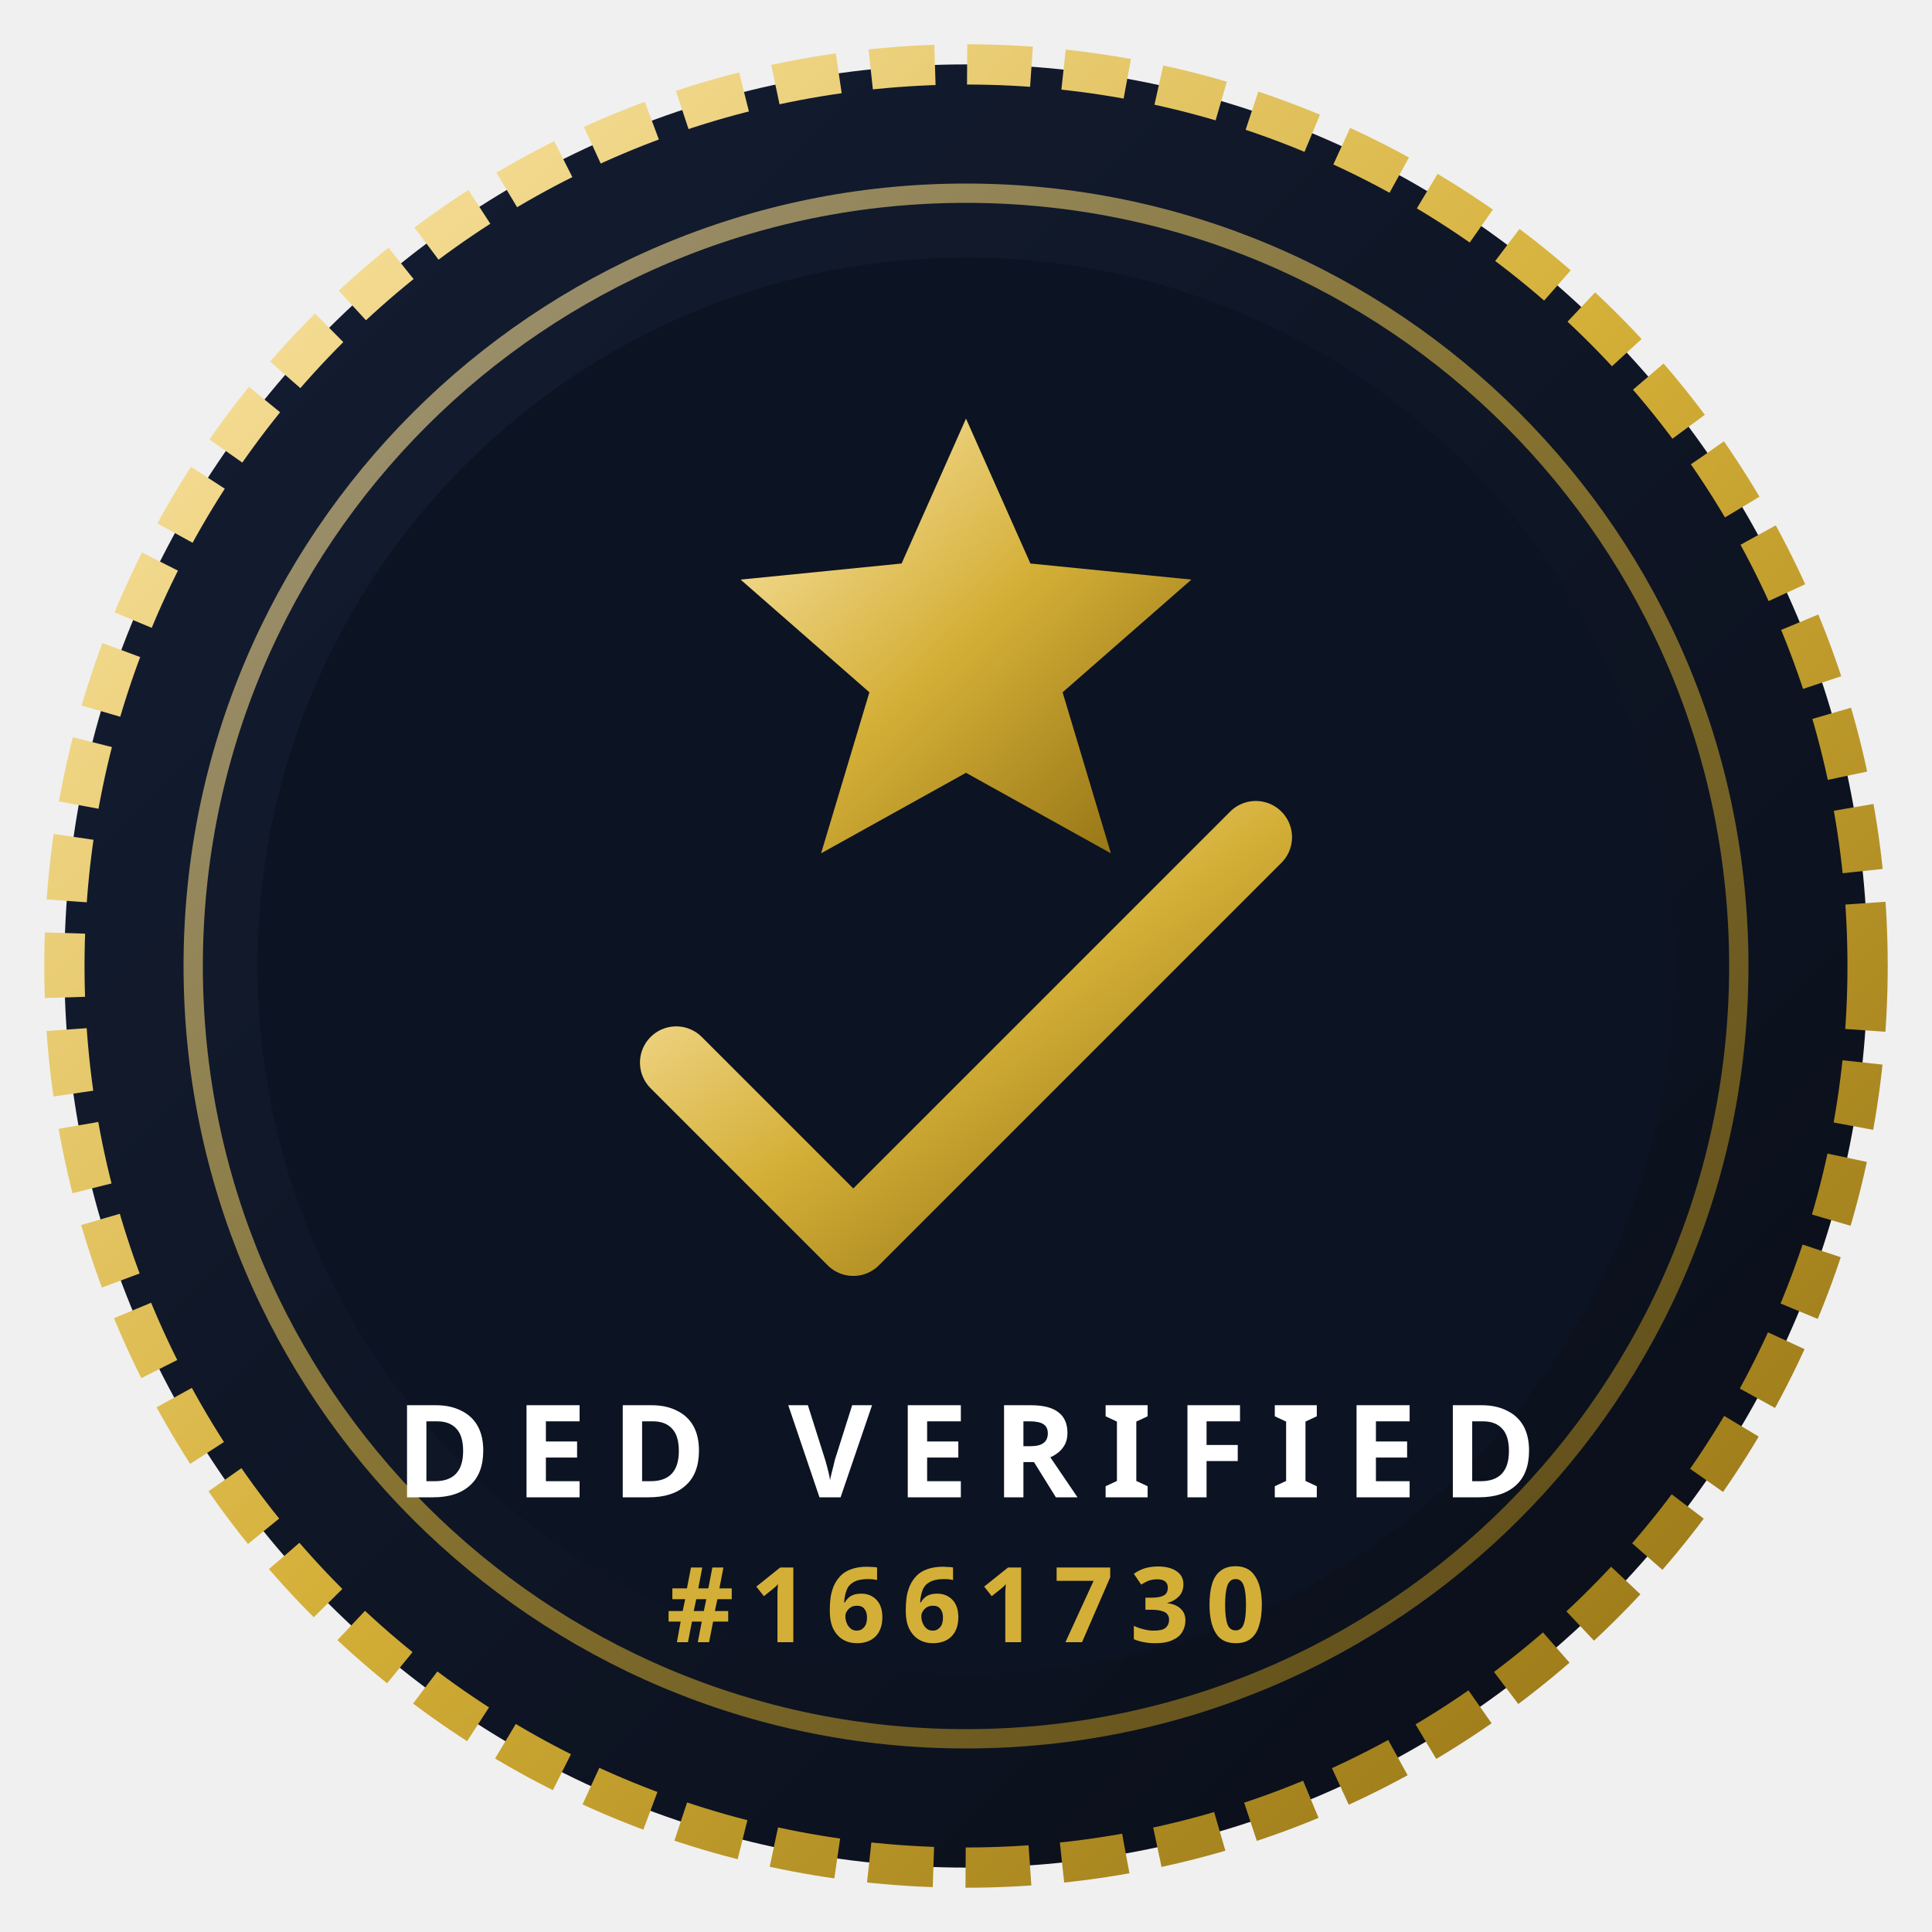
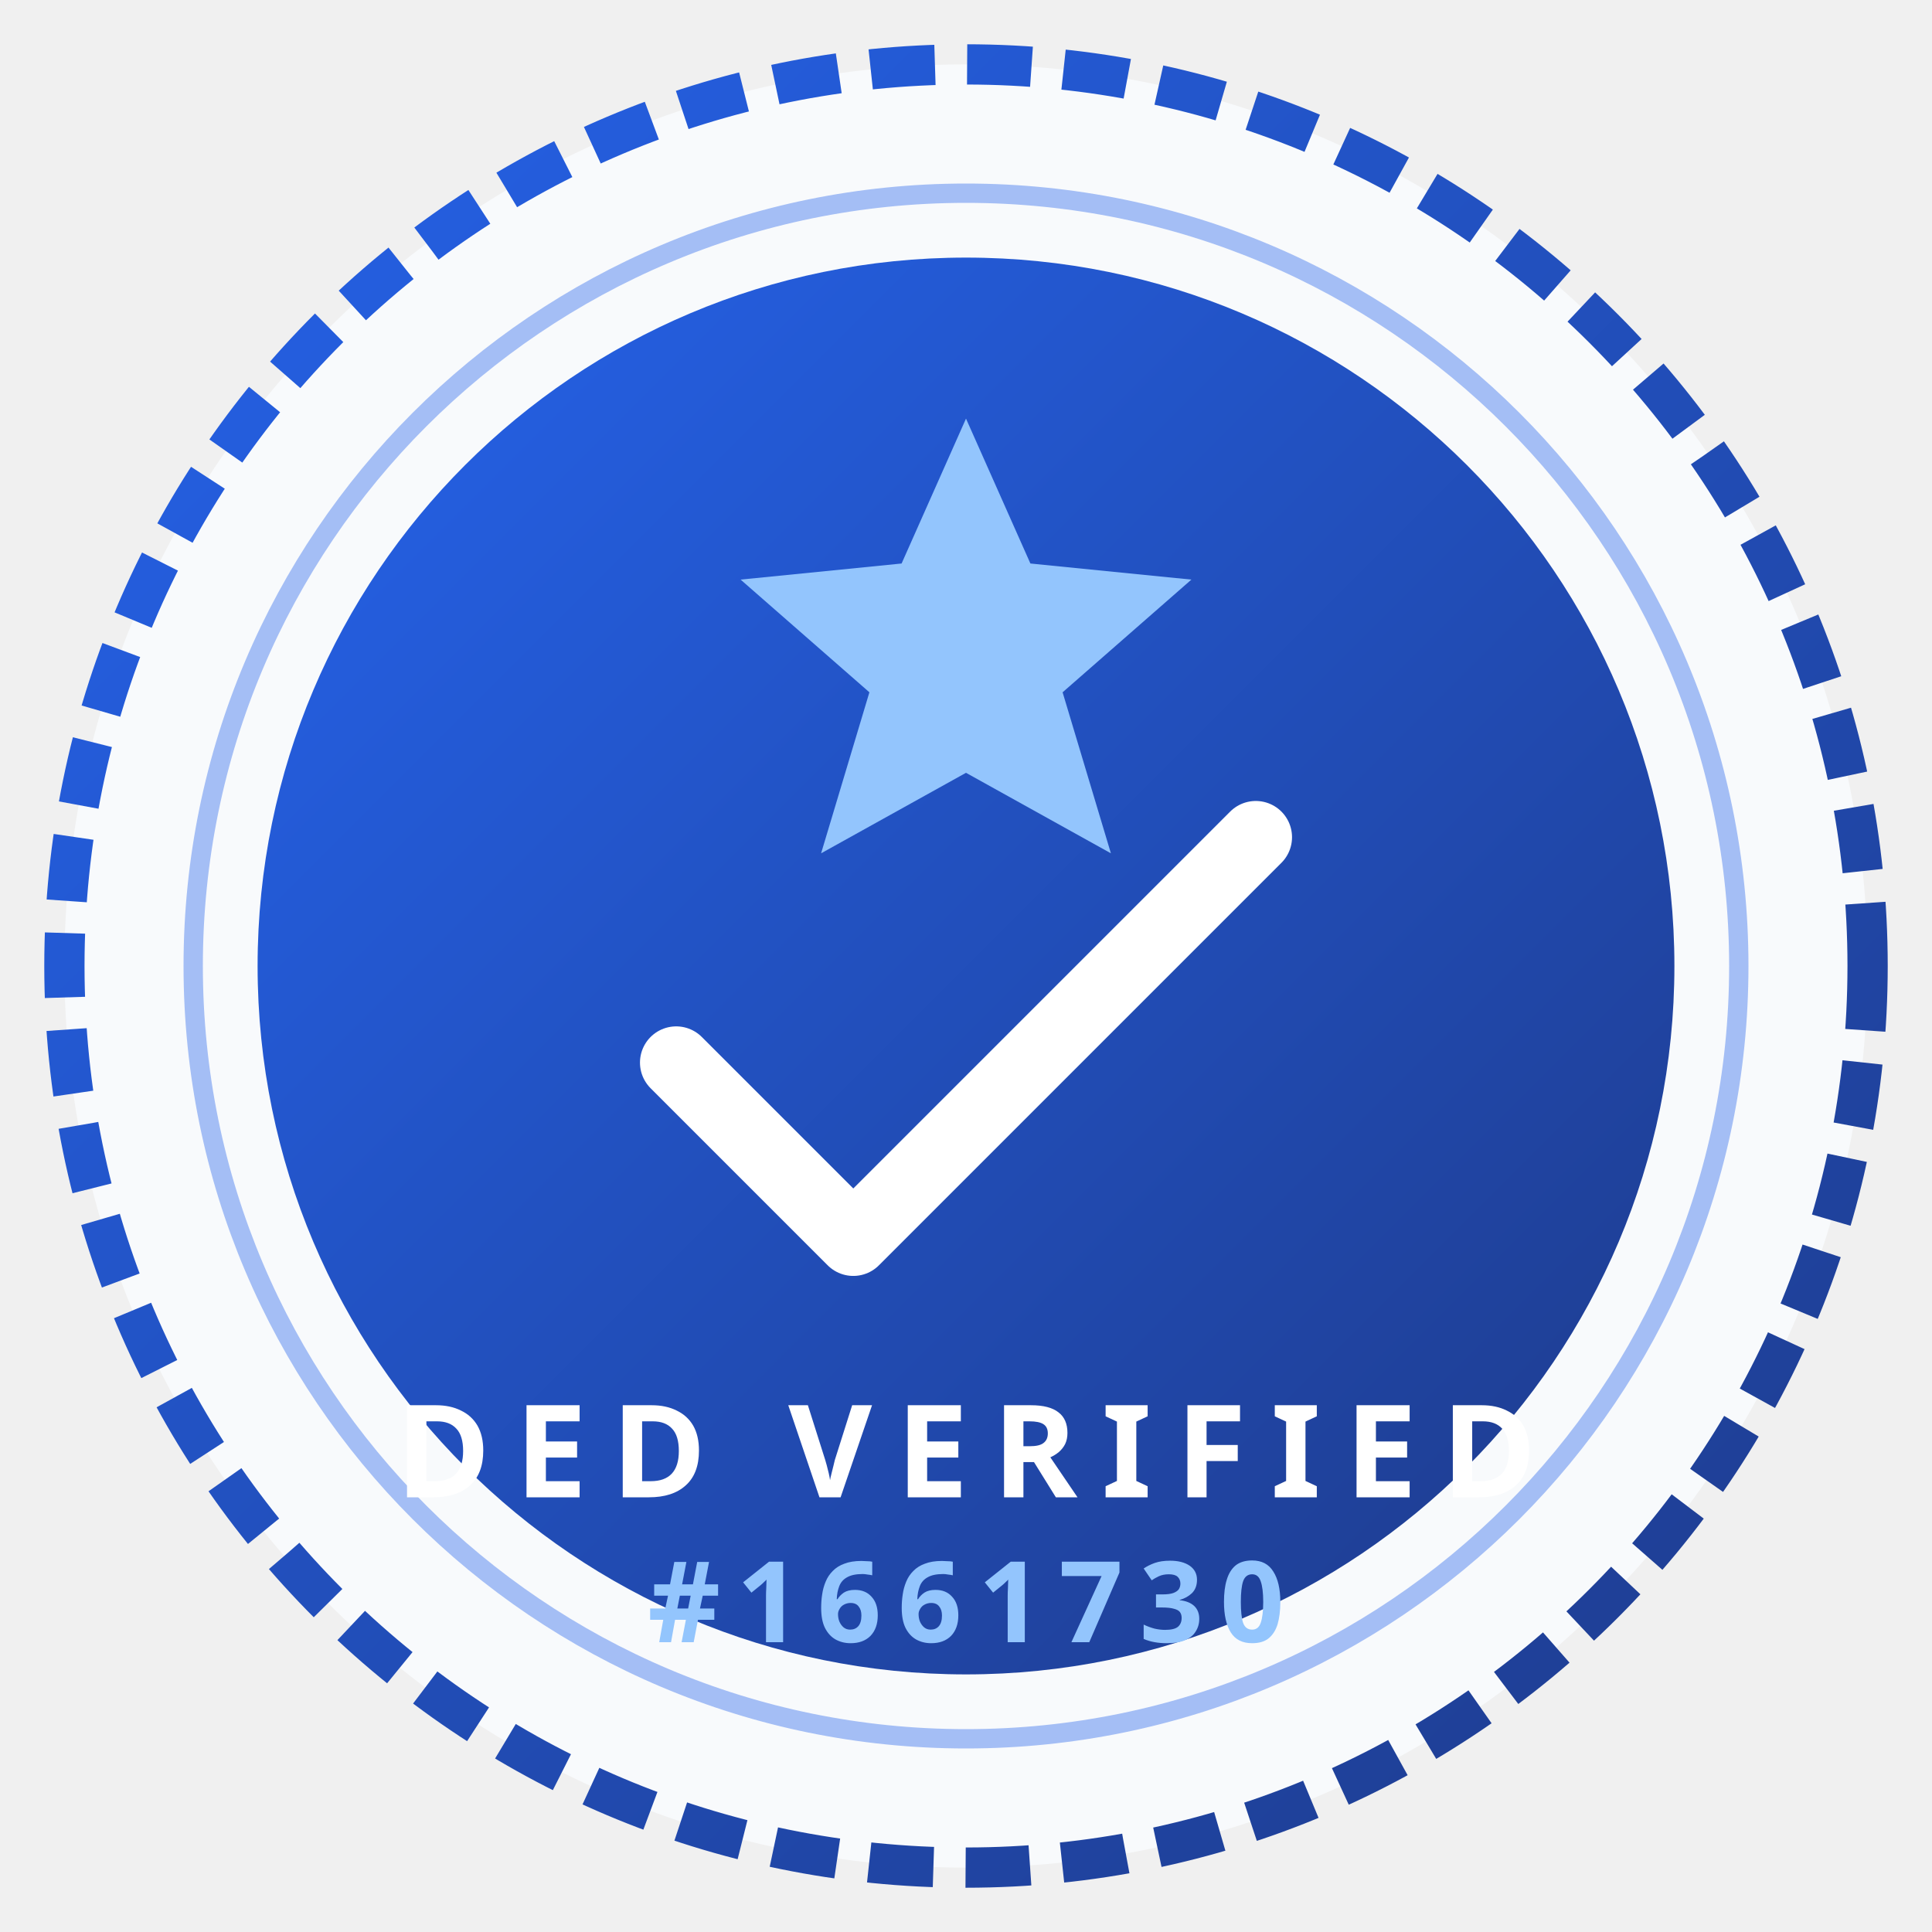
<svg xmlns="http://www.w3.org/2000/svg" viewBox="0 0 120 120" fill="none">
  <defs>
-     <linearGradient id="sealGold" x1="0%" y1="0%" x2="100%" y2="100%">
-       <stop offset="0%" stop-color="#FFEBB3" />
-       <stop offset="50%" stop-color="#D4AF37" />
-       <stop offset="100%" stop-color="#8C6B10" />
-     </linearGradient>
-     <linearGradient id="sealDark" x1="0%" y1="0%" x2="100%" y2="100%">
-       <stop offset="0%" stop-color="#141E33" />
-       <stop offset="100%" stop-color="#090D17" />
+     <linearGradient id="sealBlueGrad" x1="0%" y1="0%" x2="100%" y2="100%">
+       <stop offset="0%" stop-color="#2563EB" />
+       <stop offset="100%" stop-color="#1E3A8A" />
    </linearGradient>
  </defs>
-   <circle cx="60" cy="60" r="56" fill="url(#sealDark)" stroke="url(#sealGold)" stroke-width="2.5" stroke-dasharray="4 2" />
-   <circle cx="60" cy="60" r="48" fill="none" stroke="url(#sealGold)" stroke-width="1.2" opacity="0.6" />
-   <circle cx="60" cy="60" r="44" fill="#0C1322" />
-   <path d="M60 26L64 35L74 36L66 43L69 53L60 48L51 53L54 43L46 36L56 35Z" fill="url(#sealGold)" />
-   <path d="M42 66L53 77L78 52" stroke="url(#sealGold)" stroke-width="4.5" stroke-linecap="round" stroke-linejoin="round" />
-   <text x="60" y="93" text-anchor="middle" font-family="'Plus Jakarta Sans', sans-serif" font-weight="700" font-size="8" letter-spacing="1.5" fill="#FFFFFF">DED VERIFIED</text>
-   <text x="60" y="102" text-anchor="middle" font-family="'Plus Jakarta Sans', sans-serif" font-weight="600" font-size="6.5" letter-spacing="1" fill="#D4AF37">#1661730</text>
+   <circle cx="60" cy="60" r="56" fill="#F8FAFC" stroke="url(#sealBlueGrad)" stroke-width="2.5" stroke-dasharray="4 2" />
+   <circle cx="60" cy="60" r="48" fill="none" stroke="#2563EB" stroke-width="1.2" opacity="0.4" />
+   <circle cx="60" cy="60" r="44" fill="url(#sealBlueGrad)" />
+   <path d="M60 26L64 35L74 36L66 43L69 53L60 48L51 53L54 43L46 36L56 35Z" fill="#93C5FD" />
+   <path d="M42 66L53 77L78 52" stroke="#FFFFFF" stroke-width="4.5" stroke-linecap="round" stroke-linejoin="round" />
+   <text x="60" y="93" text-anchor="middle" font-family="'Plus Jakarta Sans', sans-serif" font-weight="800" font-size="8" letter-spacing="1.5" fill="#FFFFFF">DED VERIFIED</text>
+   <text x="60" y="102" text-anchor="middle" font-family="'Plus Jakarta Sans', sans-serif" font-weight="700" font-size="7" letter-spacing="1" fill="#93C5FD">#1661730</text>
</svg>
